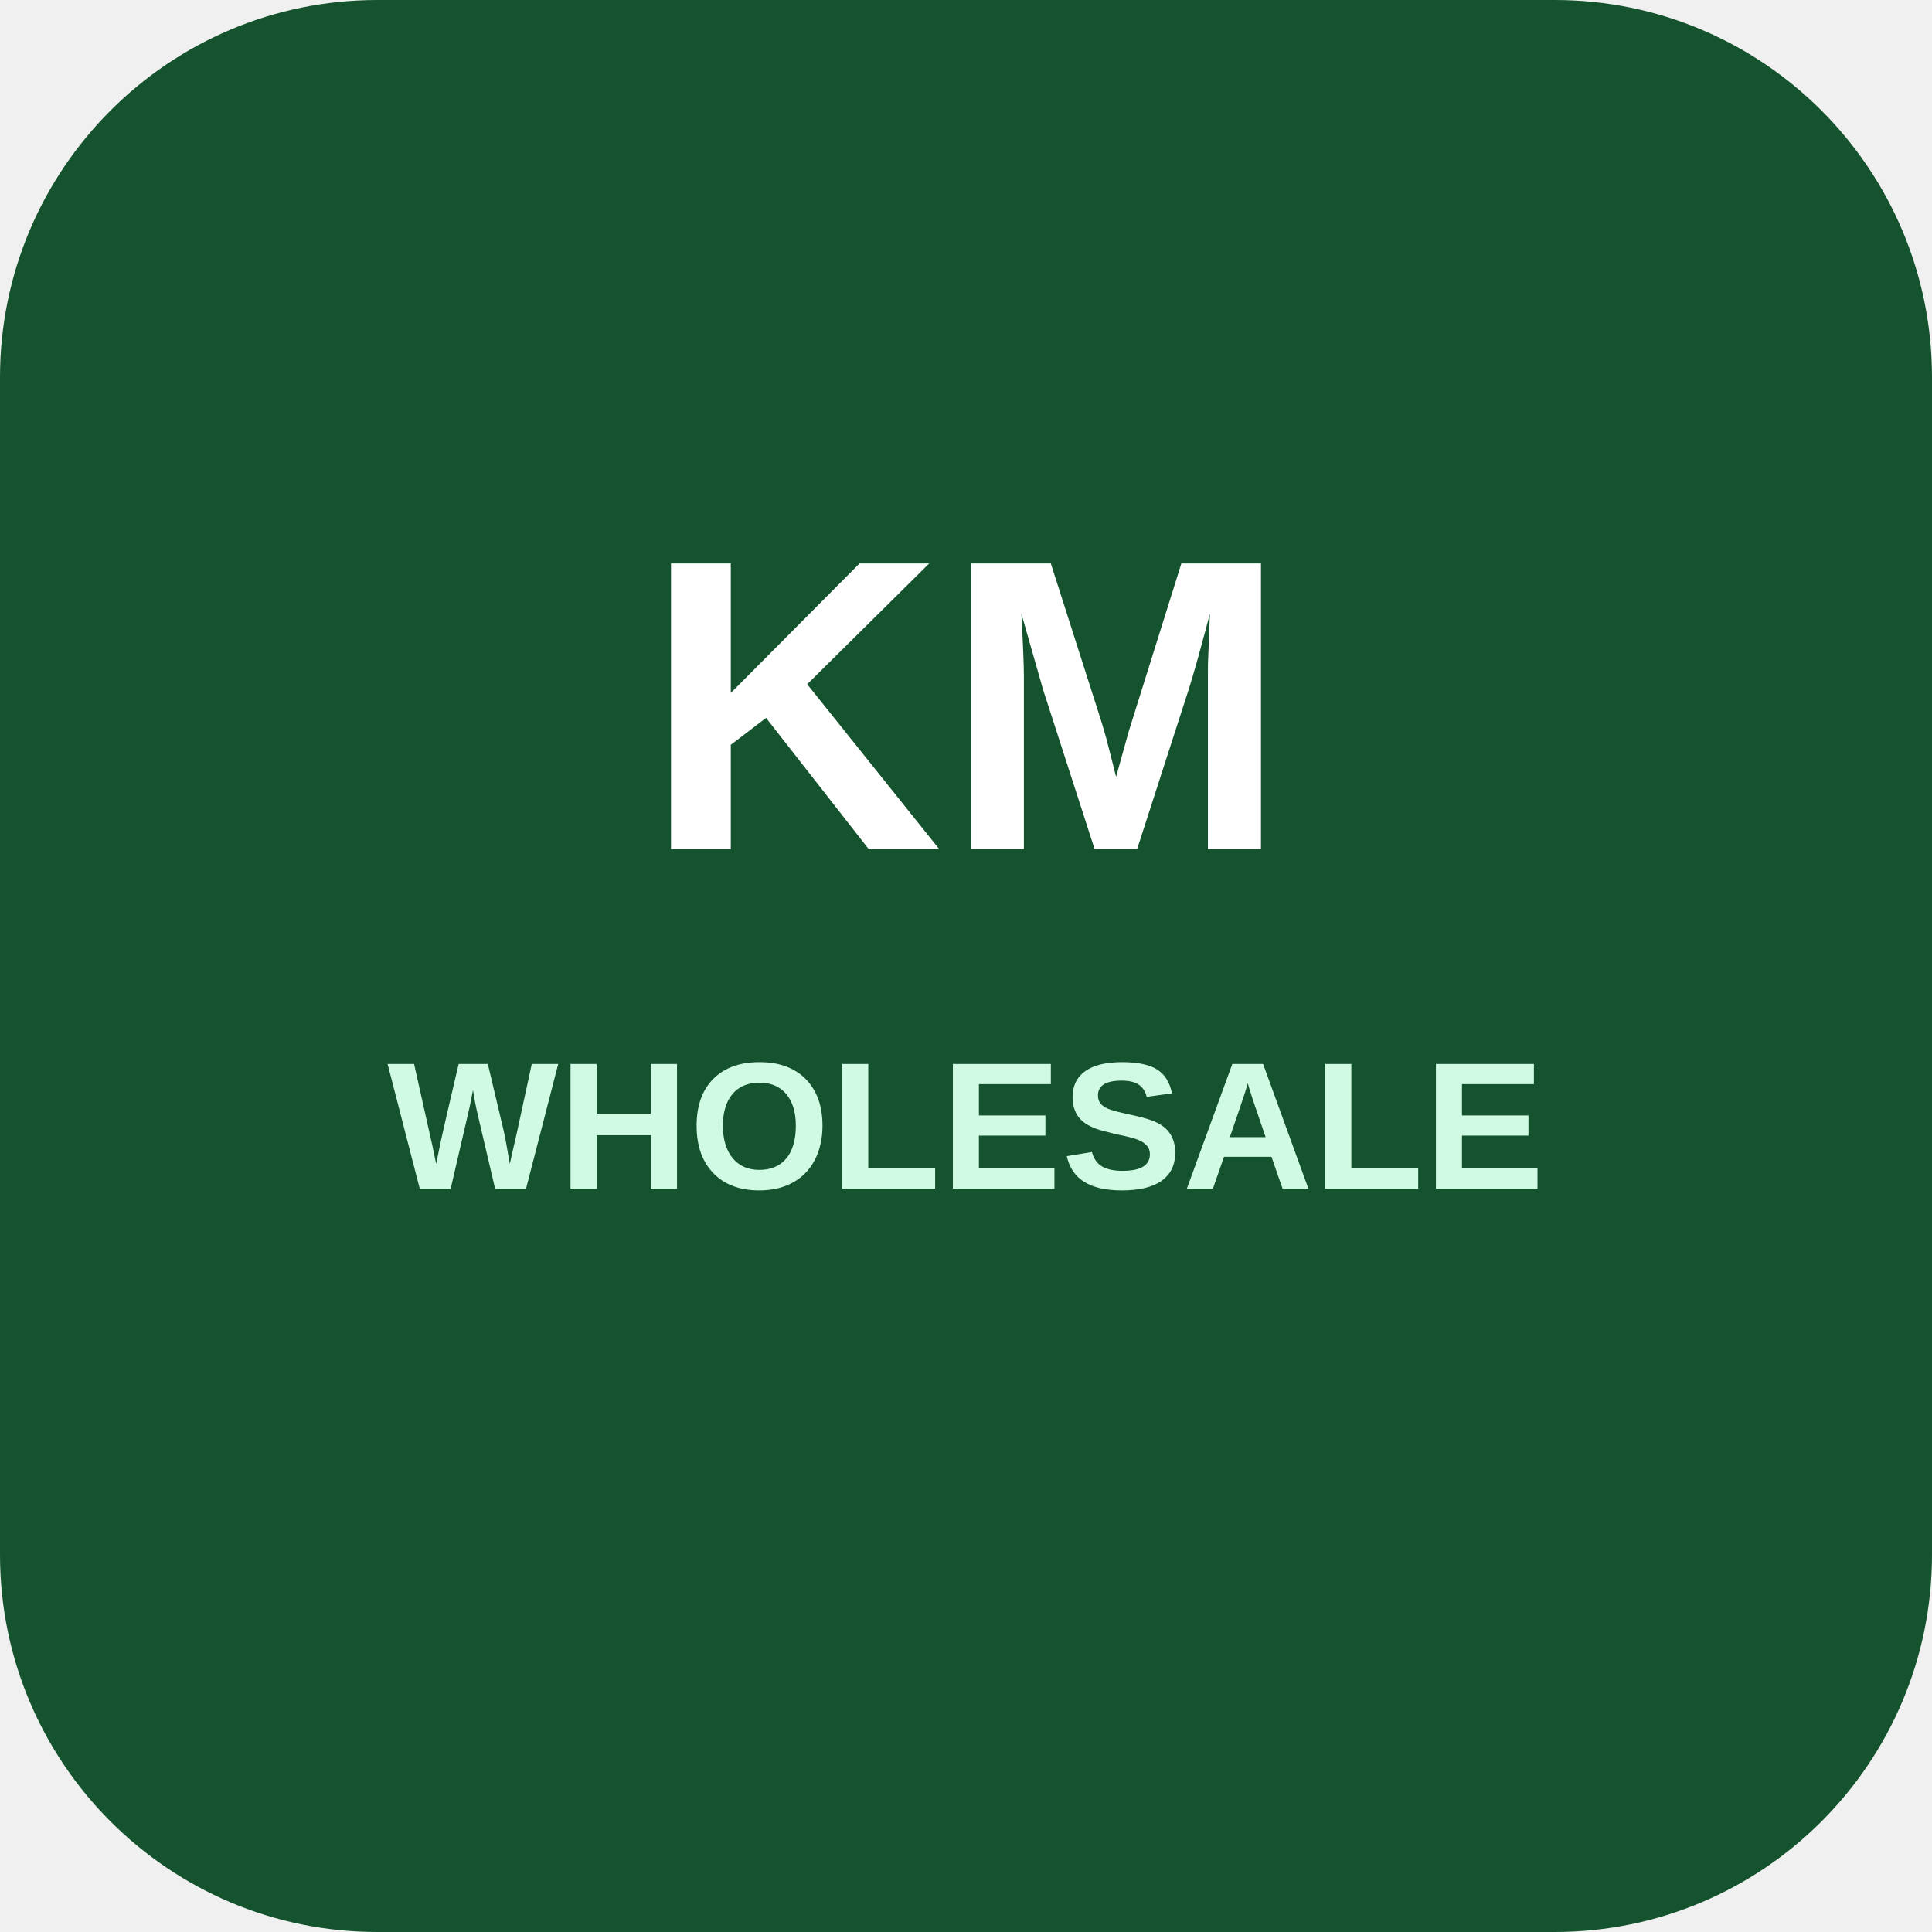
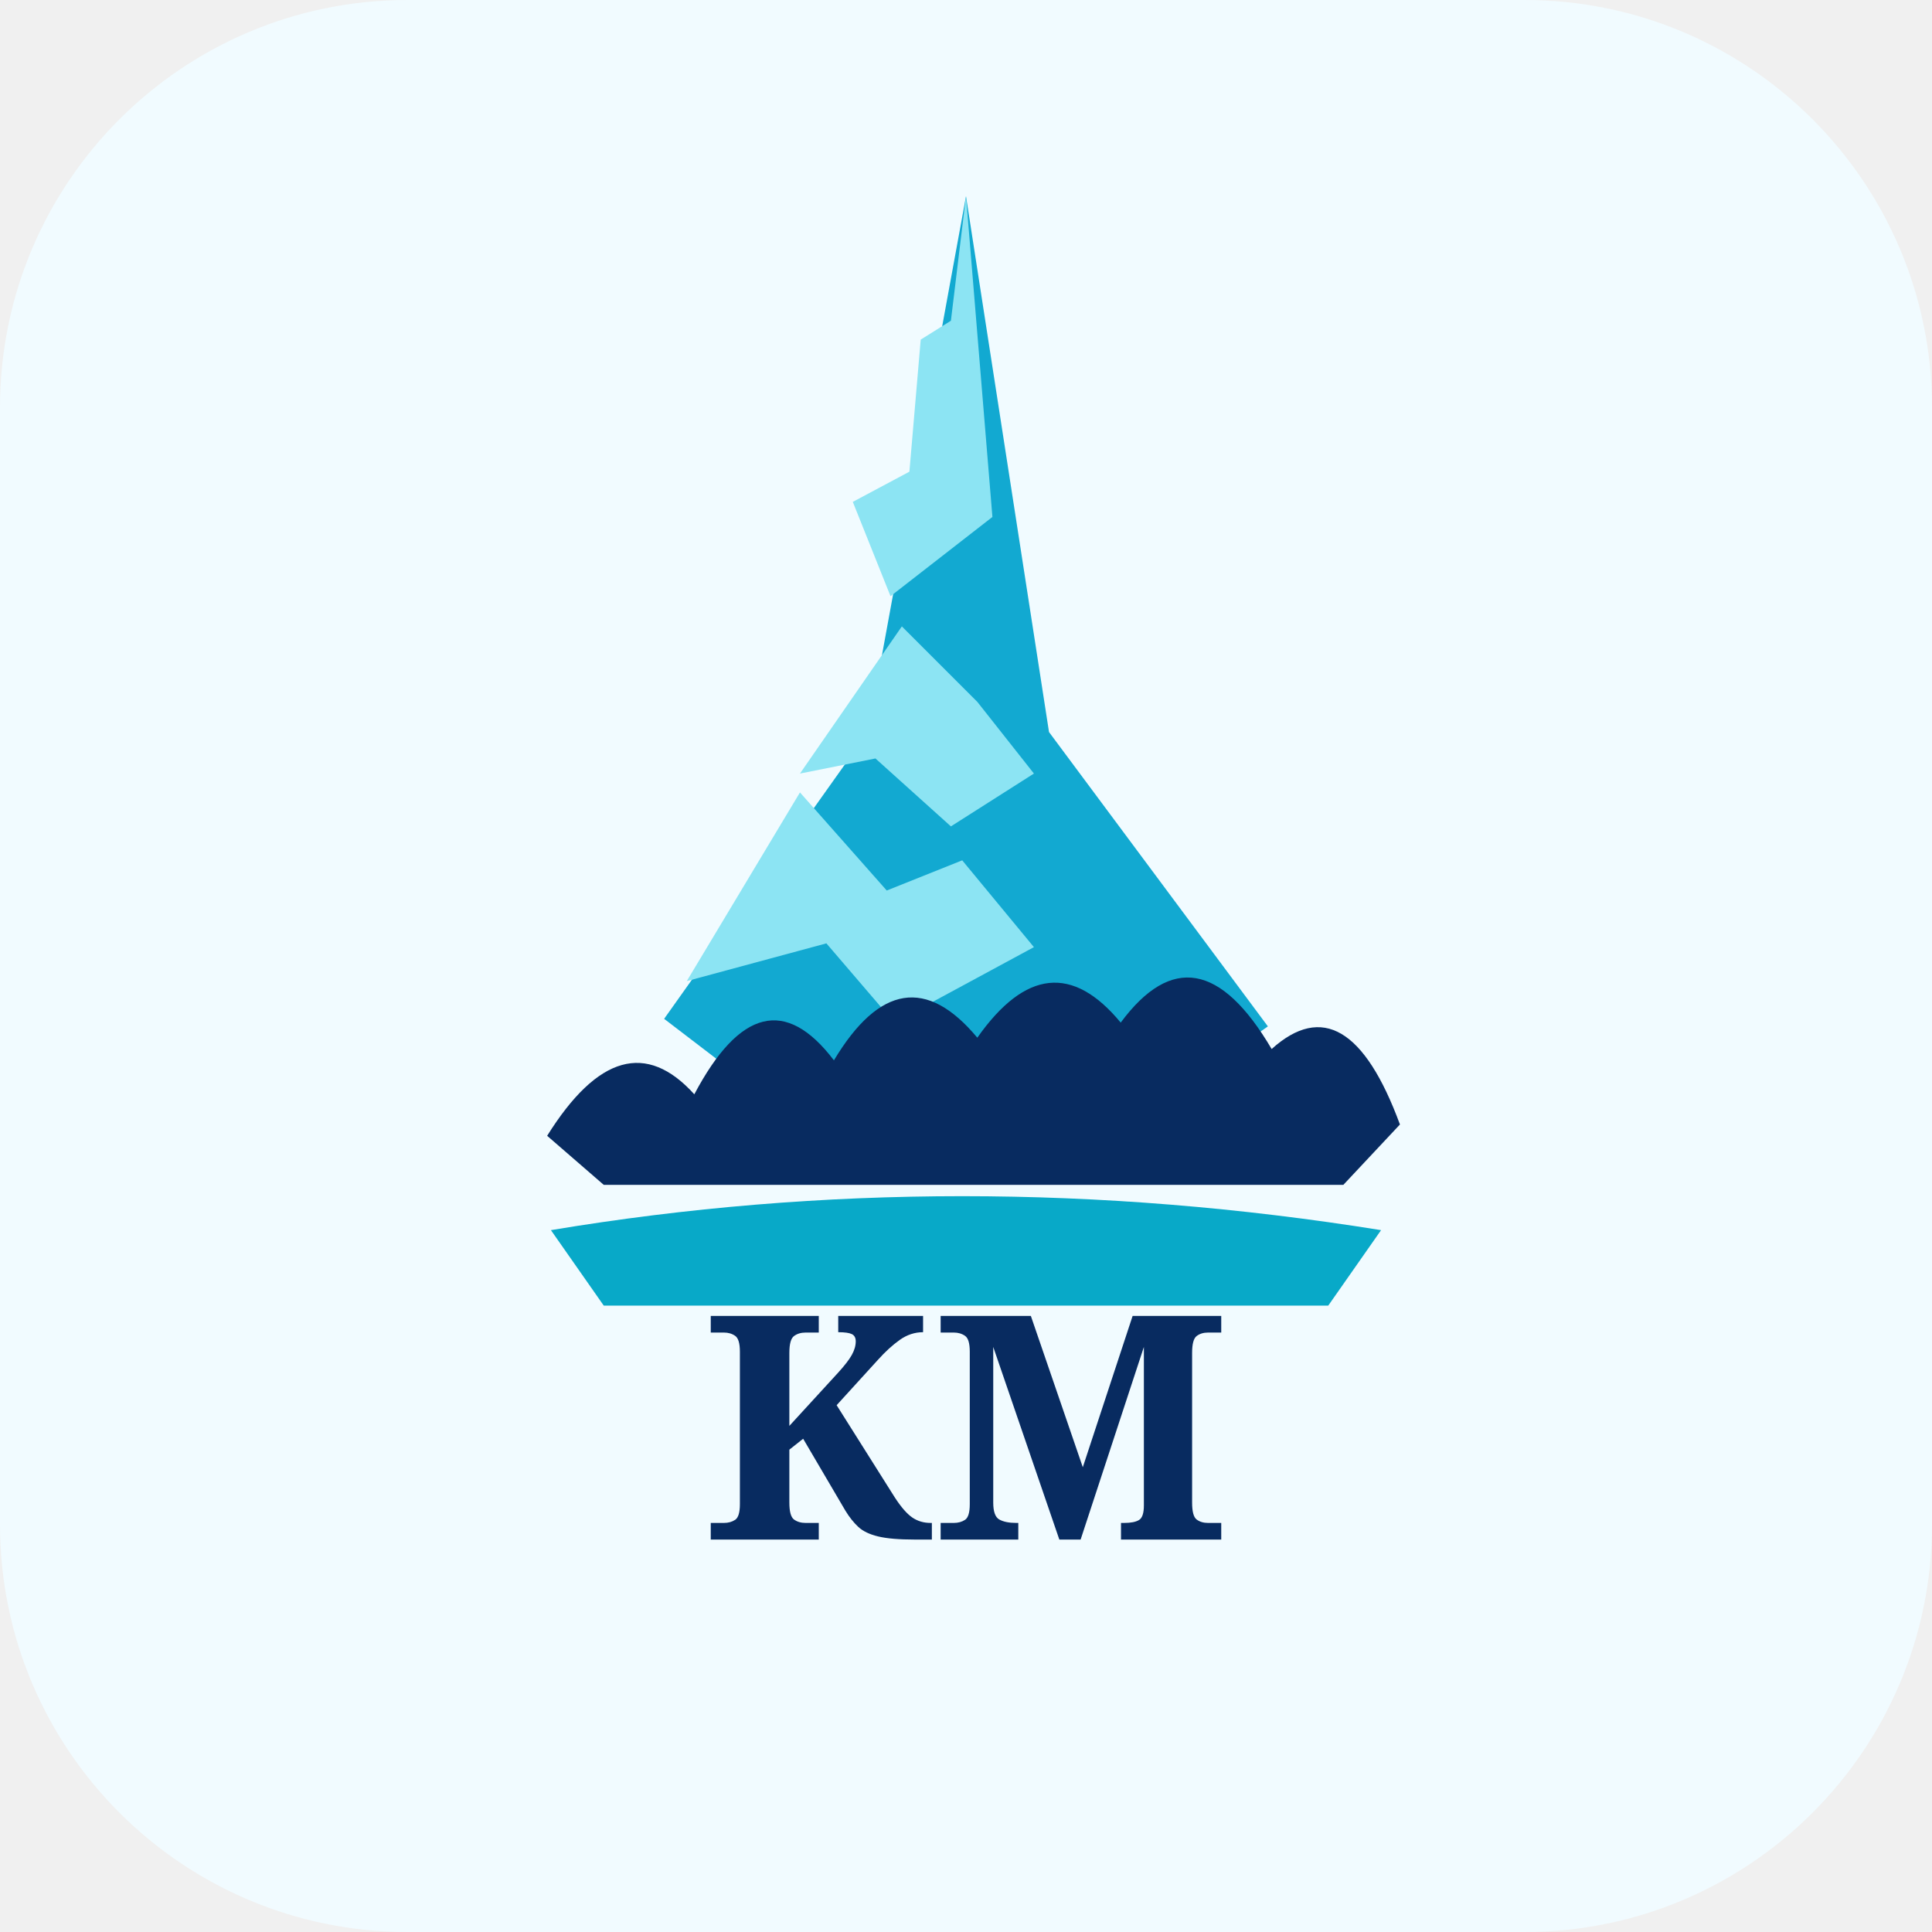
<svg xmlns="http://www.w3.org/2000/svg" viewBox="0 0 512 512">
-   <rect width="512" height="512" rx="100" fill="#14532d" />
-   <text x="256" y="225" text-anchor="middle" font-family="Arial,sans-serif" font-size="110" font-weight="800" fill="white">KM</text>
-   <text x="256" y="315" text-anchor="middle" font-family="Arial,sans-serif" font-size="48" font-weight="700" fill="#d1fae5">WHOLESALE</text>
+   <rect width="512" height="512" rx="108" fill="#f1fbff" />
+   <path d="M256 52 278 194 336 272 302 296 210 296 176 270 230 194Z" fill="#12a9d1" />
+   <path d="m256 52 7 85-27 21-10-25 15-8 3-35 8-5zM239 166l-27 39 20-4 20 18 22-14-15-19zM212 210l-30 50 37-10 18 21 37-20-19-23-20 8z" fill="#8ce4f3" />
+   <path d="M145 301q20-32 39-11 18-34 37-9 18-30 38-6 19-27 38-4 20-27 40 7 20-18 34 20l-15 16H160Z" fill="#082b60" />
+   <path d="M146 326q108-18 220 0l-14 20H160Z" fill="#08a9c8" />
+   <text x="256" y="408" text-anchor="middle" font-family="Georgia,serif" font-size="83" font-weight="bold" fill="#082b60">KM</text>
</svg>
